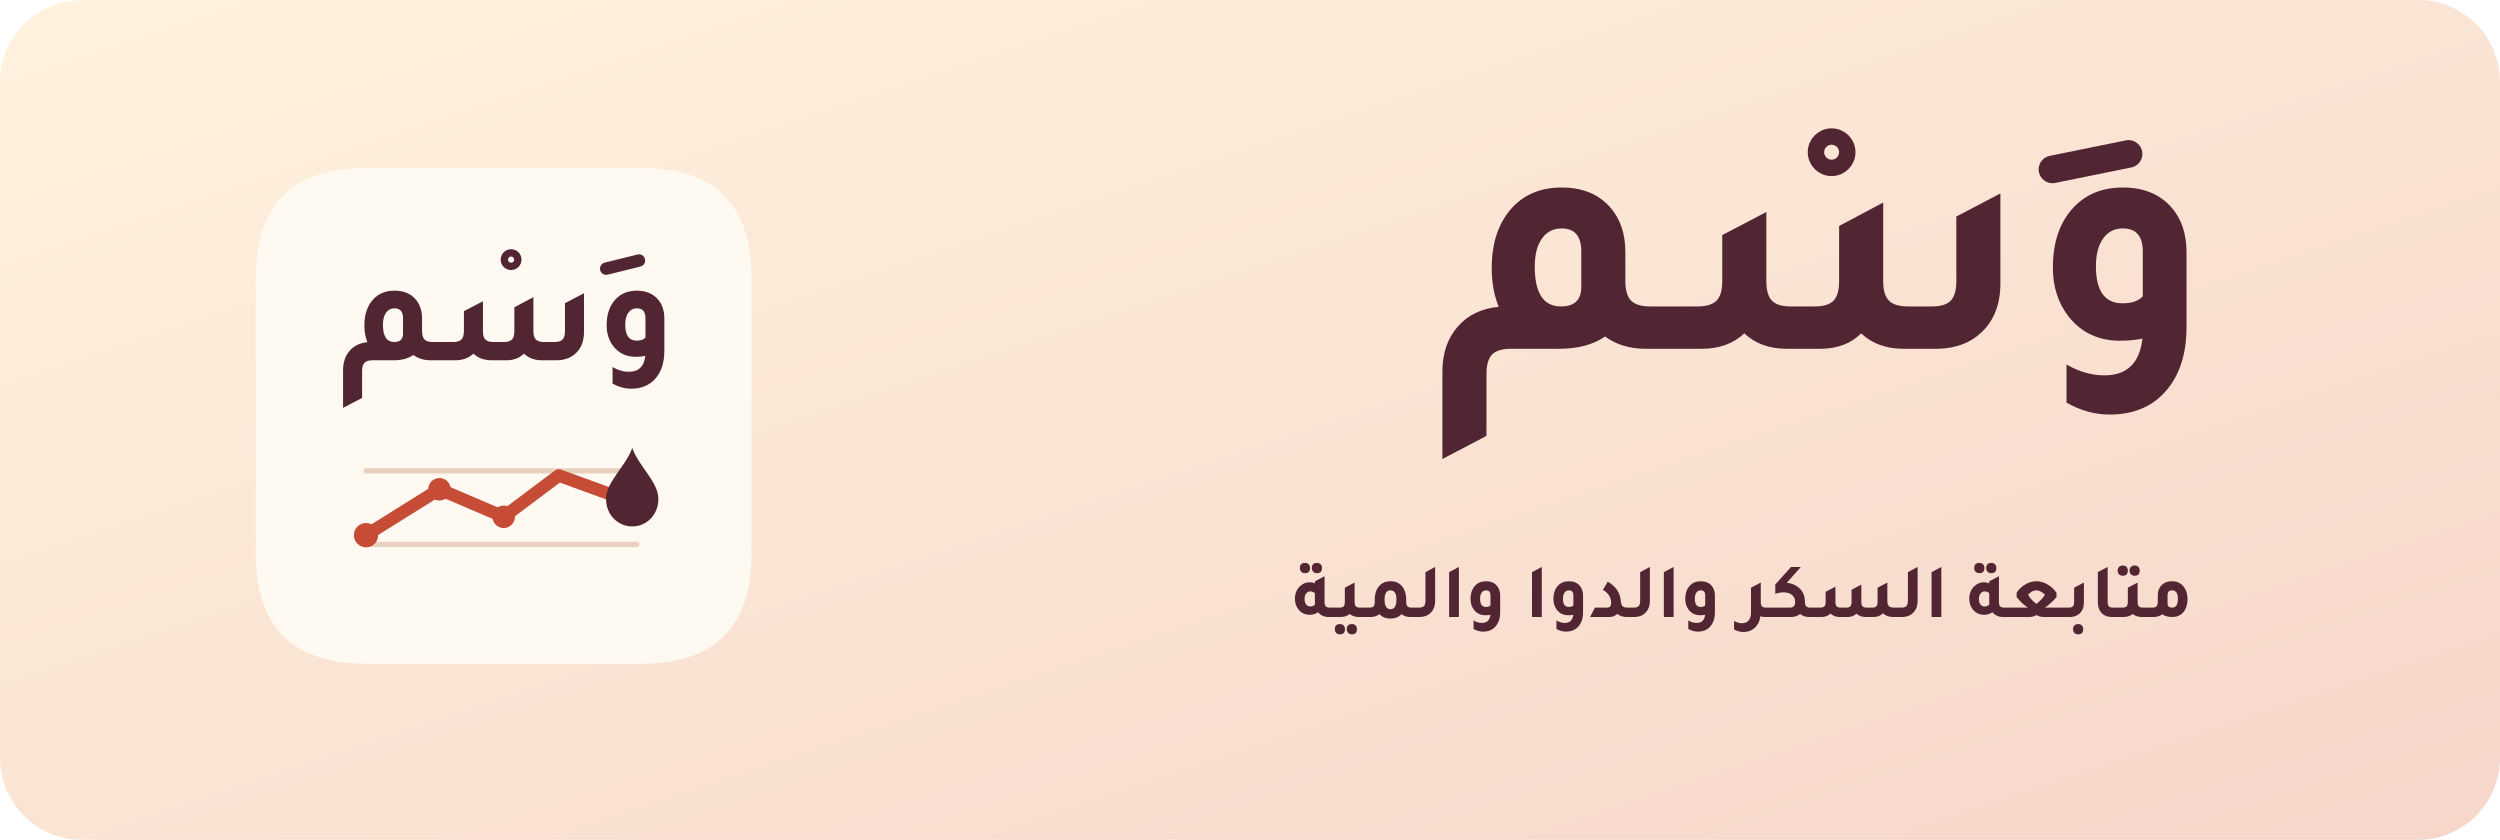
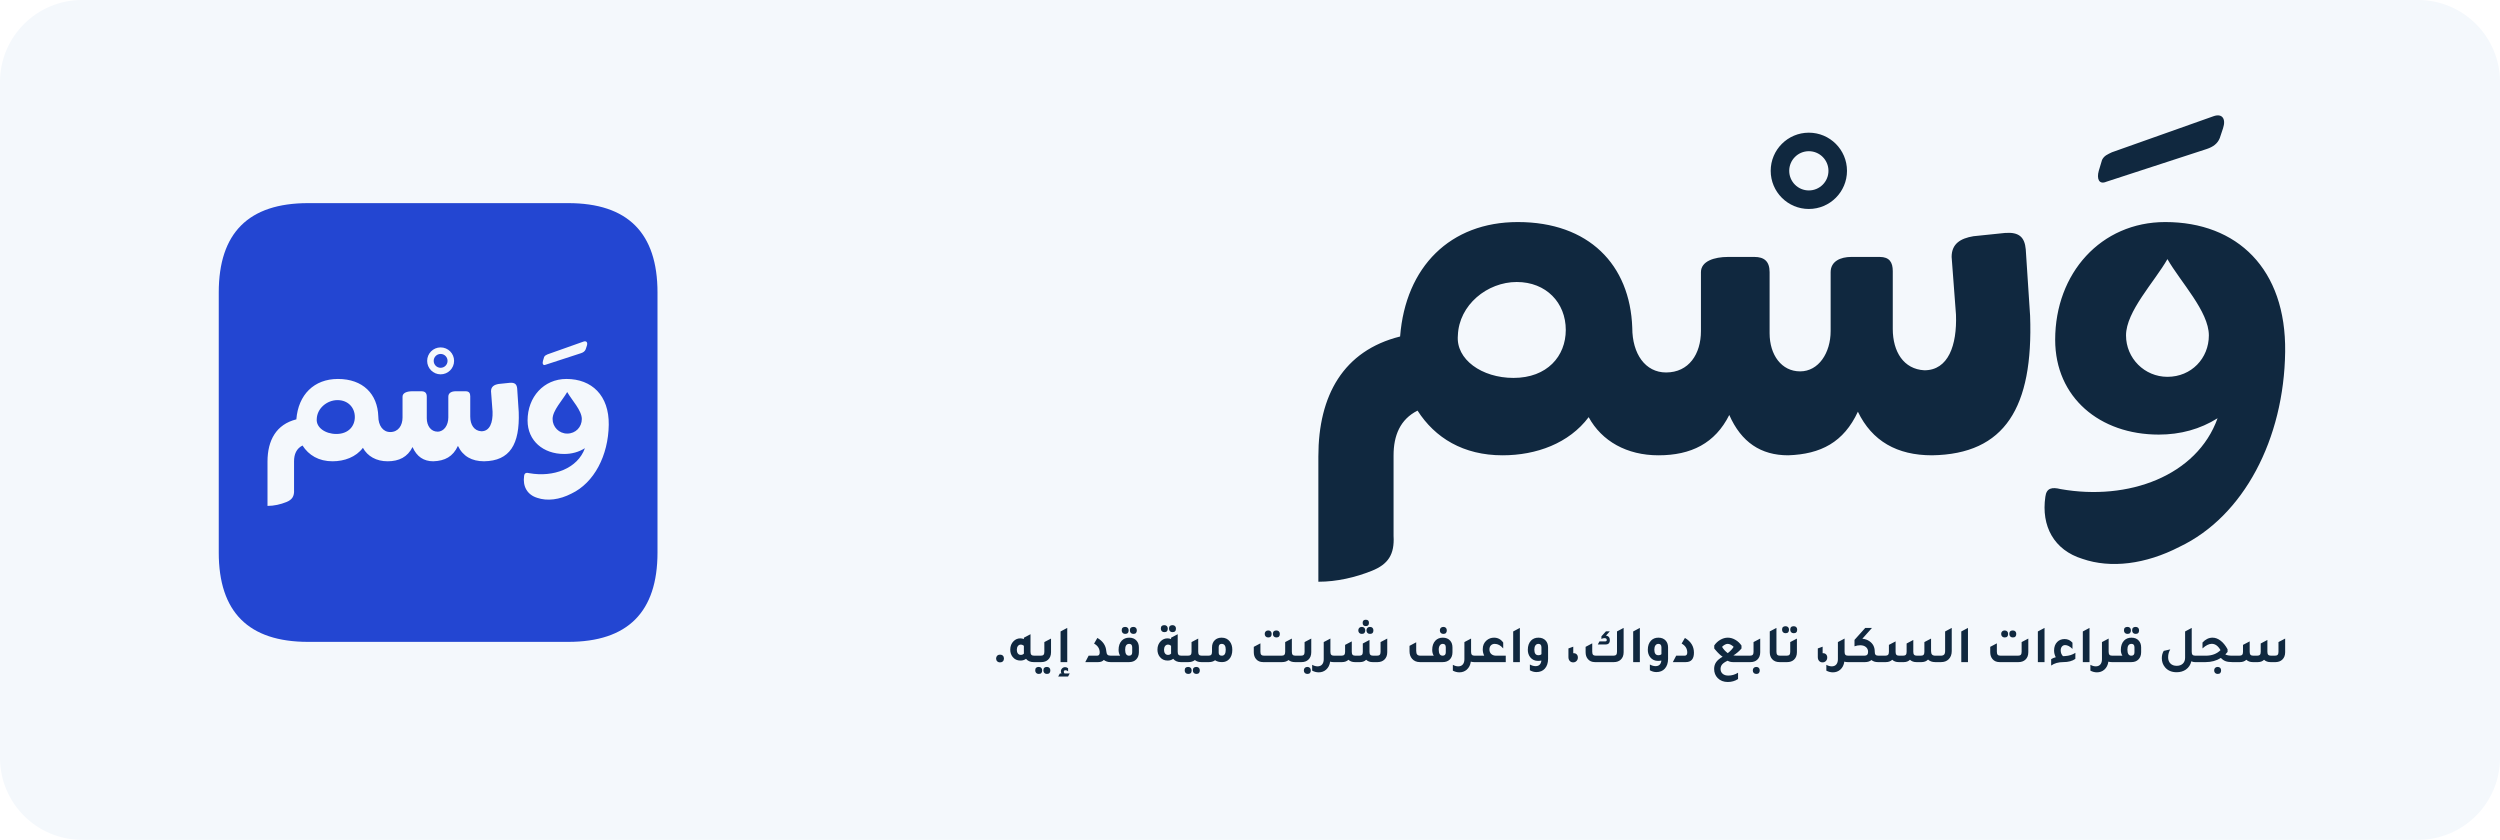
<svg xmlns="http://www.w3.org/2000/svg" viewBox="0 0 1280 430" role="img">
-   <defs>
-     <linearGradient id="paper" x1="0" y1="0" x2="1" y2="1">
-       <stop stop-color="#FFF2DE" />
-       <stop offset="1" stop-color="#F6D6CA" />
-     </linearGradient>
-   </defs>
-   <rect width="1280" height="430" rx="42" fill="url(#paper)" />
-   <g transform="translate(131 86) scale(2.35)">
-     <path fill="#FFFAF1" d="M24,0 H84 Q108,0 108,24 V84 Q108,108 84,108 H24 Q0,108 0,84 V24 Q0,0 24,0 Z" />
-     <path fill="#522533" d="M38.549 37.92H41.478V41.902H38.121Q35.883 41.902 34.303 40.751Q32.625 41.902 30.025 41.902H25.45Q24.2 41.902 23.673 42.446Q23.147 42.989 23.147 44.272V50.097L19 52.269V44.075Q19 41.475 20.432 39.829Q21.863 38.184 24.299 37.953Q23.64 36.341 23.64 34.3Q23.64 30.68 25.615 28.574Q27.359 26.731 30.222 26.731Q33.151 26.731 34.797 28.607Q36.212 30.219 36.212 32.819V35.551Q36.212 36.834 36.755 37.377Q37.298 37.92 38.549 37.92ZM32.065 36.077V32.753Q32.065 30.581 30.222 30.581Q29.038 30.581 28.363 31.536Q27.688 32.49 27.688 34.169Q27.688 37.92 30.157 37.92Q32.065 37.92 32.065 36.077Z M39.503 41.902V37.92H42.992Q44.242 37.92 44.785 37.377Q45.328 36.834 45.328 35.551V31.207L49.475 29.035V35.551Q49.475 36.834 50.001 37.377Q50.528 37.92 51.779 37.92H54.017Q55.267 37.92 55.794 37.377Q56.32 36.834 56.32 35.551V30.351L60.467 28.146V35.551Q60.467 36.834 61.01 37.377Q61.553 37.92 62.803 37.92H65.041Q66.292 37.92 66.819 37.377Q67.345 36.834 67.345 35.551V29.462L71.492 27.29V35.748Q71.492 38.677 69.715 40.356Q68.168 41.837 65.634 41.902H62.376Q59.94 41.902 58.394 40.454Q56.978 41.87 54.642 41.902H51.384Q48.948 41.902 47.401 40.454Q45.855 41.902 43.419 41.902Z M84.853 40.948Q83.833 41.145 82.747 41.145Q79.719 41.145 77.909 38.875Q76.428 36.966 76.428 34.267Q76.428 30.647 78.403 28.574Q80.147 26.731 83.01 26.731Q85.939 26.731 87.585 28.607Q89 30.219 89 32.819V39.862Q89 43.745 86.96 45.983Q85.051 48.09 81.76 48.09Q79.686 48.09 77.712 46.971V43.383Q79.489 44.404 81.266 44.404Q84.458 44.404 84.853 40.948ZM84.886 32.753Q84.886 30.581 83.01 30.581Q81.826 30.581 81.151 31.536Q80.476 32.49 80.476 34.136Q80.476 37.624 82.977 37.624Q84.294 37.624 84.886 36.966Z" />
-     <path fill="none" stroke="#522533" stroke-width="2.7" stroke-linecap="round" stroke-linejoin="round" d="M76.33,21.933 l7.14,-1.767" />
-     <path fill="none" stroke="#522533" stroke-width="1.6" stroke-linecap="round" stroke-linejoin="round" d="M54.14,19.97 a1.47,1.47 0 1,0 2.94,0 a1.47,1.47 0 1,0 -2.94,0 Z" />
-     <path fill="none" stroke="#E8D2BF" stroke-width="1.15" stroke-linecap="round" stroke-linejoin="round" d="M24,66 H83 M24,82 H83" />
-     <path fill="none" stroke="#C64C36" stroke-width="2.75" stroke-linecap="round" stroke-linejoin="round" d="M24,80 L40,70 L54,76 L66,67 L77,71" />
-     <path fill="#C64C36" d="M21.35,80 a2.65,2.65 0 1,0 5.3,0 a2.65,2.65 0 1,0 -5.3,0 ZM37.55,70 a2.45,2.45 0 1,0 4.9,0 a2.45,2.45 0 1,0 -4.9,0 ZM51.55,76 a2.45,2.45 0 1,0 4.9,0 a2.45,2.45 0 1,0 -4.9,0 Z" />
-     <path fill="#522533" d="M82,61 C80.6,65 76.3,68.4 76.3,72.1 C76.3,75.6 78.9,78.1 82,78.1 C85.1,78.1 87.7,75.6 87.7,72.1 C87.7,68.4 83.4,65 82,61 Z" />
+   <rect width="1280" height="430" rx="42" fill="#F4F8FC" />
+   <g transform="translate(112 104) scale(2.08)">
+     <path fill="#2346D2" d="M22 0 H86 Q108 0 108 22 V86 Q108 108 86 108 H22 Q0 108 0 86 V22 Q0 0 22 0Z" />
+     <g transform="translate(-42.832 3.6009) scale(0.09470124)">
+       <path fill="#F4F8FC" fill-rule="evenodd" d="M579 749 V634 C579 578 602 537 654 524 C659 460 700 419 762 419 C827 419 865 458 867 516 C867 540 879 557 898 557 C919 557 930 540 930 519 V465 C930 455 942 451 955 451 H979 C988 451 993 455 993 465 V521 C993 541 1004 556 1021 556 C1038 556 1049 539 1049 519 V465 C1049 455 1058 451 1068 451 H1094 C1103 451 1106 456 1106 464 V517 C1106 538 1116 554 1135 555 C1157 555 1165 532 1164 504 L1160 451 C1160 439 1168 434 1180 432 L1209 429 C1222 428 1227 433 1228 444 L1232 505 C1235 589 1209 632 1142 633 C1110 633 1087 620 1074 593 C1061 621 1040 632 1010 633 C985 633 967 621 956 596 C943 622 921 633 891 633 C862 633 839 620 827 598 C809 622 779 633 748 633 C712 633 686 617 670 592 C654 600 648 615 648 633 V707 C649 724 643 733 628 739 C613 745 596 749 579 749Z M761 474 C734 474 708 495 707 523 C705 545 729 562 758 562 C789 562 806 542 806 518 C806 493 788 474 761 474Z M1356 419 C1422 419 1467 462 1466 538 C1465 618 1428 689 1369 717 C1338 733 1306 737 1280 728 C1254 720 1242 698 1246 671 C1247 663 1252 662 1260 664 C1322 675 1385 652 1404 599 C1388 609 1370 614 1350 614 C1296 614 1255 580 1255 527 C1255 466 1297 419 1356 419Z M1358 453 C1346 474 1320 501 1320 523 C1320 544 1337 561 1358 561 C1380 561 1396 544 1396 523 C1396 501 1370 474 1358 453Z M994 372 a35 35 0 1 0 70 0 a35 35 0 1 0 -70 0Z M1011 372 a18 18 0 1 0 36 0 a18 18 0 1 0 -36 0Z M1307 355 L1400 322 C1408 319 1412 324 1409 333 L1406 342 C1404 347 1400 350 1394 352 L1302 382 C1295 385 1293 379 1295 372 L1298 362 C1300 358 1303 357 1307 355Z" />
+     </g>
  </g>
-   <path fill="#522533" d="M844.901 156.902H860.843V178.576H842.573Q830.392 178.576 821.794 172.307Q812.659 178.576 798.508 178.576H773.61Q766.803 178.576 763.938 181.532Q761.072 184.487 761.072 191.473V223.178L738.502 235V190.398Q738.502 176.247 746.294 167.291Q754.086 158.335 767.341 157.081Q763.758 148.304 763.758 137.198Q763.758 117.495 774.506 106.031Q783.999 96 799.583 96Q815.525 96 824.481 106.21Q832.184 114.987 832.184 129.138V144.005Q832.184 150.991 835.139 153.946Q838.095 156.902 844.901 156.902ZM809.614 146.871V128.78Q809.614 116.957 799.583 116.957Q793.135 116.957 789.463 122.152Q785.791 127.347 785.791 136.482Q785.791 156.902 799.225 156.902Q809.614 156.902 809.614 146.871Z M850.096 178.576V156.902H869.083Q875.89 156.902 878.845 153.946Q881.801 150.991 881.801 144.005V120.361L904.37 108.539V144.005Q904.37 150.991 907.236 153.946Q910.102 156.902 916.909 156.902H929.09Q935.896 156.902 938.762 153.946Q941.628 150.991 941.628 144.005V115.704L964.198 103.702V144.005Q964.198 150.991 967.153 153.946Q970.109 156.902 976.916 156.902H989.096Q995.903 156.902 998.769 153.946Q1001.635 150.991 1001.635 144.005V110.867L1024.204 99.045V145.08Q1024.204 161.022 1014.532 170.157Q1006.113 178.218 992.32 178.576H974.587Q961.332 178.576 952.913 170.695Q945.211 178.397 932.493 178.576H914.76Q901.505 178.576 893.086 170.695Q884.667 178.576 871.412 178.576Z M1096.928 173.381Q1091.376 174.456 1085.465 174.456Q1068.985 174.456 1059.133 162.097Q1051.073 151.708 1051.073 137.019Q1051.073 117.316 1061.82 106.031Q1071.314 96 1086.898 96Q1102.84 96 1111.796 106.21Q1119.498 114.987 1119.498 129.138V167.47Q1119.498 188.607 1108.392 200.787Q1098.003 212.251 1080.091 212.251Q1068.806 212.251 1058.059 206.161V186.637Q1067.731 192.189 1077.404 192.189Q1094.779 192.189 1096.928 173.381ZM1097.108 128.78Q1097.108 116.957 1086.898 116.957Q1080.449 116.957 1076.777 122.152Q1073.105 127.347 1073.105 136.303Q1073.105 155.29 1086.718 155.29Q1093.883 155.29 1097.108 151.708Z" />
-   <path fill="none" stroke="#522533" stroke-width="14.134" stroke-linecap="round" stroke-linejoin="round" d="M1050.858,86.733 l38.964,-7.923" />
-   <path fill="none" stroke="#522533" stroke-width="8.404" stroke-linecap="round" stroke-linejoin="round" d="M929.764,77.93 a8.022,8.022 0 1,0 16.044,0 a8.022,8.022 0 1,0 -16.044,0 Z" />
-   <path fill="#522533" d="M668.165 293.468Q666.973 293.468 666.258 292.753Q665.543 292.038 665.543 290.806Q665.543 288.223 668.165 288.223Q669.357 288.223 670.053 288.918Q670.748 289.614 670.748 290.806Q670.748 293.468 668.165 293.468ZM674.284 293.468Q673.092 293.468 672.377 292.753Q671.662 292.038 671.662 290.806Q671.662 288.223 674.284 288.223Q675.476 288.223 676.171 288.918Q676.866 289.614 676.866 290.806Q676.866 293.468 674.284 293.468ZM680.999 311.109H684.575V315.916H680.522Q676.827 315.916 674.801 313.453Q673.092 314.764 670.629 314.764Q666.973 314.764 664.788 312.023Q663 309.758 663 306.579Q663 302.646 665.543 300.183Q667.688 298.116 670.509 298.116Q671.98 298.116 673.211 298.673V297.64L678.178 295.017V308.248Q678.178 309.798 678.833 310.453Q679.489 311.109 680.999 311.109ZM673.211 303.679Q672.178 302.805 670.867 302.805Q669.556 302.805 668.741 303.878Q667.927 304.95 667.927 306.699Q667.927 308.447 668.721 309.48Q669.516 310.513 670.907 310.513Q672.417 310.513 673.251 309.48Q673.211 309.162 673.211 308.487Z M696.335 311.109H699.911V315.916H695.859Q692.958 315.916 691.051 314.367Q689.144 315.916 686.243 315.916H682.191V311.109H685.767Q687.276 311.109 687.912 310.453Q688.548 309.798 688.548 308.248V300.898L693.554 298.275V308.248Q693.554 309.798 694.19 310.453Q694.826 311.109 696.335 311.109ZM686.045 319.532Q687.237 319.532 687.932 320.228Q688.627 320.923 688.627 322.115Q688.627 324.777 686.045 324.777Q684.853 324.777 684.138 324.062Q683.422 323.346 683.422 322.115Q683.422 319.532 686.045 319.532ZM692.163 319.532Q693.355 319.532 694.051 320.228Q694.746 320.923 694.746 322.115Q694.746 324.777 692.163 324.777Q690.971 324.777 690.256 324.062Q689.541 323.346 689.541 322.115Q689.541 319.532 692.163 319.532Z M722.797 311.109H726.333V315.916H722.28Q719.42 315.916 717.592 314.446Q715.447 316.711 711.95 316.711Q708.374 316.711 706.308 314.446Q704.401 315.916 701.58 315.916H697.527V311.109H701.103Q702.613 311.109 703.249 310.453Q703.885 309.798 703.885 308.248V307.096Q703.885 302.447 706.308 299.865Q708.414 297.6 711.95 297.6Q715.963 297.6 718.148 300.54Q719.976 303.043 719.976 307.096V308.248Q719.976 309.798 720.632 310.453Q721.287 311.109 722.797 311.109ZM711.95 311.904Q714.97 311.904 714.97 306.977Q714.97 302.249 711.95 302.249Q708.891 302.249 708.891 306.977Q708.891 311.904 711.95 311.904Z M723.949 315.916V311.109H726.452Q728.28 311.109 729.055 310.314Q729.83 309.52 729.83 307.613V292.951L734.796 290.289V307.652Q734.796 311.506 732.452 313.811Q730.306 315.916 726.731 315.916Z M741.948 315.916V292.951L746.954 290.289V315.916Z M763.086 314.764Q761.854 315.003 760.543 315.003Q756.887 315.003 754.702 312.261Q752.914 309.957 752.914 306.699Q752.914 302.328 755.298 299.825Q757.404 297.6 760.861 297.6Q764.397 297.6 766.383 299.865Q768.092 301.812 768.092 304.95V313.453Q768.092 318.142 765.628 320.843Q763.324 323.386 759.351 323.386Q756.847 323.386 754.464 322.035V317.704Q756.609 318.936 758.755 318.936Q762.609 318.936 763.086 314.764ZM763.125 304.871Q763.125 302.249 760.861 302.249Q759.43 302.249 758.616 303.401Q757.801 304.553 757.801 306.54Q757.801 310.751 760.821 310.751Q762.41 310.751 763.125 309.957Z M784.382 315.916V292.951L789.388 290.289V315.916Z M805.519 314.764Q804.288 315.003 802.977 315.003Q799.321 315.003 797.136 312.261Q795.348 309.957 795.348 306.699Q795.348 302.328 797.732 299.825Q799.838 297.6 803.294 297.6Q806.831 297.6 808.817 299.865Q810.526 301.812 810.526 304.95V313.453Q810.526 318.142 808.062 320.843Q805.758 323.386 801.785 323.386Q799.282 323.386 796.898 322.035V317.704Q799.043 318.936 801.189 318.936Q805.043 318.936 805.519 314.764ZM805.559 304.871Q805.559 302.249 803.294 302.249Q801.864 302.249 801.05 303.401Q800.235 304.553 800.235 306.54Q800.235 310.751 803.255 310.751Q804.844 310.751 805.559 309.957Z M814.102 315.916 816.605 311.109H822.883Q824.909 311.109 824.909 308.765Q824.909 304.394 820.697 302.05L823.161 297.799Q829.359 301.414 829.836 307.613Q829.995 309.599 830.73 310.354Q831.465 311.109 833.253 311.109H836.272V315.916H832.974Q830.034 315.916 828.008 314.288Q826.538 315.916 823.796 315.916Z M833.888 315.916V311.109H836.391Q838.219 311.109 838.994 310.314Q839.769 309.52 839.769 307.613V292.951L844.735 290.289V307.652Q844.735 311.506 842.391 313.811Q840.245 315.916 836.669 315.916Z M851.887 315.916V292.951L856.893 290.289V315.916Z M873.024 314.764Q871.793 315.003 870.482 315.003Q866.826 315.003 864.641 312.261Q862.853 309.957 862.853 306.699Q862.853 302.328 865.237 299.825Q867.343 297.6 870.799 297.6Q874.336 297.6 876.322 299.865Q878.031 301.812 878.031 304.95V313.453Q878.031 318.142 875.567 320.843Q873.263 323.386 869.29 323.386Q866.787 323.386 864.403 322.035V317.704Q866.548 318.936 868.694 318.936Q872.548 318.936 873.024 314.764ZM873.064 304.871Q873.064 302.249 870.799 302.249Q869.369 302.249 868.555 303.401Q867.74 304.553 867.74 306.54Q867.74 310.751 870.76 310.751Q872.349 310.751 873.064 309.957Z M904.294 311.109H907.87V315.916H903.817Q902.466 315.916 901.314 315.559Q900.797 319.373 898.255 321.598Q895.95 323.585 892.732 323.585Q890.229 323.585 887.845 322.313V317.943Q889.911 319.095 891.897 319.095Q894.083 319.095 895.294 317.685Q896.506 316.274 896.506 313.771V300.898L899.764 299.189L901.473 298.275V298.315L901.513 298.275V308.248Q901.513 309.798 902.148 310.453Q902.784 311.109 904.294 311.109Z M926.941 311.109H930.08V315.916H926.425Q923.524 315.916 921.657 314.367Q919.75 315.916 916.849 315.916H905.486V311.109H916.333Q919.114 311.109 919.114 308.367V308.129Q919.114 305.944 917.485 304.613Q915.856 303.282 913.194 303.282Q911.167 303.282 908.942 304.076V299.269L917.008 290.289H922.054L914.823 298.395Q917.962 298.712 920.147 300.262Q924.12 302.964 924.12 308.089V308.248Q924.12 309.798 924.776 310.453Q925.431 311.109 926.941 311.109Z M927.696 315.916V311.109H931.908Q933.418 311.109 934.073 310.453Q934.729 309.798 934.729 308.248V303.004L939.735 300.381V308.248Q939.735 309.798 940.371 310.453Q941.006 311.109 942.516 311.109H945.218Q946.728 311.109 947.364 310.453Q947.999 309.798 947.999 308.248V301.971L953.005 299.308V308.248Q953.005 309.798 953.661 310.453Q954.317 311.109 955.827 311.109H958.528Q960.038 311.109 960.674 310.453Q961.309 309.798 961.309 308.248V300.898L966.316 298.275V307.613Q966.316 309.52 967.091 310.314Q967.865 311.109 969.693 311.109H973.348V315.916H969.415Q966.077 315.916 964.051 314.009Q962.263 315.877 959.243 315.916H955.31Q952.37 315.916 950.502 314.168Q948.794 315.877 945.973 315.916H942.039Q939.099 315.916 937.232 314.168Q935.364 315.916 932.424 315.916Z M970.964 315.916V311.109H973.468Q975.295 311.109 976.07 310.314Q976.845 309.52 976.845 307.613V292.951L981.811 290.289V307.652Q981.811 311.506 979.467 313.811Q977.322 315.916 973.746 315.916Z M988.963 315.916V292.951L993.969 290.289V315.916Z M1013.438 293.468Q1012.246 293.468 1011.531 292.753Q1010.816 292.038 1010.816 290.806Q1010.816 288.223 1013.438 288.223Q1014.63 288.223 1015.326 288.918Q1016.021 289.614 1016.021 290.806Q1016.021 293.468 1013.438 293.468ZM1019.557 293.468Q1018.365 293.468 1017.65 292.753Q1016.935 292.038 1016.935 290.806Q1016.935 288.223 1019.557 288.223Q1020.749 288.223 1021.444 288.918Q1022.139 289.614 1022.139 290.806Q1022.139 293.468 1019.557 293.468ZM1026.272 311.109H1029.848V315.916H1025.795Q1022.1 315.916 1020.073 313.453Q1018.365 314.764 1015.902 314.764Q1012.246 314.764 1010.061 312.023Q1008.273 309.758 1008.273 306.579Q1008.273 302.646 1010.816 300.183Q1012.961 298.116 1015.782 298.116Q1017.253 298.116 1018.484 298.673V297.64L1023.451 295.017V308.248Q1023.451 309.798 1024.106 310.453Q1024.762 311.109 1026.272 311.109ZM1018.484 303.679Q1017.451 302.805 1016.14 302.805Q1014.829 302.805 1014.014 303.878Q1013.2 304.95 1013.2 306.699Q1013.2 308.447 1013.994 309.48Q1014.789 310.513 1016.18 310.513Q1017.689 310.513 1018.524 309.48Q1018.484 309.162 1018.484 308.487Z M1046.972 311.109H1057.899L1057.978 315.916H1046.495Q1044.469 315.916 1042.681 314.923Q1040.814 315.916 1038.867 315.916H1027.464V311.109H1038.271Q1036.483 309.877 1035.291 308.765Q1034.616 308.169 1033.225 306.54Q1032.788 306.023 1032.51 305.705V303.441Q1034.258 300.779 1037.019 299.189Q1039.781 297.6 1042.681 297.6Q1045.542 297.6 1048.323 299.209Q1051.104 300.818 1052.932 303.52V305.705Q1050.27 308.924 1046.972 311.109ZM1042.641 309.202Q1045.621 306.858 1047.052 304.474Q1044.668 302.249 1042.562 302.249Q1040.536 302.249 1038.35 304.474Q1039.9 307.215 1042.641 309.202Z M1055.594 315.916V311.109H1059.17Q1060.68 311.109 1061.315 310.453Q1061.951 309.798 1061.951 308.248V300.898L1066.957 298.275V308.487Q1066.957 312.102 1064.733 314.129Q1062.786 315.916 1059.647 315.916ZM1064.017 324.777Q1062.825 324.777 1062.11 324.062Q1061.395 323.346 1061.395 322.115Q1061.395 320.962 1062.11 320.247Q1062.825 319.532 1064.017 319.532Q1065.209 319.532 1065.905 320.228Q1066.6 320.923 1066.6 322.115Q1066.6 324.777 1064.017 324.777Z M1081.42 315.916Q1077.804 315.916 1075.818 313.612Q1074.109 311.625 1074.109 308.487V292.912L1079.116 290.289V308.248Q1079.116 309.798 1079.751 310.453Q1080.387 311.109 1081.897 311.109H1085.473V315.916Z M1086.863 294.779Q1085.671 294.779 1084.956 294.064Q1084.241 293.349 1084.241 292.117Q1084.241 290.965 1084.956 290.25Q1085.671 289.534 1086.863 289.534Q1088.055 289.534 1088.751 290.23Q1089.446 290.925 1089.446 292.117Q1089.446 294.779 1086.863 294.779ZM1092.942 294.779Q1091.75 294.779 1091.035 294.044Q1090.32 293.309 1090.32 292.117Q1090.32 290.965 1091.055 290.25Q1091.79 289.534 1092.942 289.534Q1094.134 289.534 1094.83 290.23Q1095.525 290.925 1095.525 292.117Q1095.525 294.779 1092.942 294.779ZM1097.233 311.109H1100.809V315.916H1096.757Q1093.856 315.916 1091.949 314.367Q1090.042 315.916 1087.141 315.916H1083.089V311.109H1086.665Q1088.175 311.109 1088.81 310.453Q1089.446 309.798 1089.446 308.248V300.898L1094.452 298.275V308.248Q1094.452 309.798 1095.088 310.453Q1095.724 311.109 1097.233 311.109Z M1104.783 304.95Q1104.783 301.375 1107.008 299.348Q1108.954 297.6 1112.014 297.6Q1115.947 297.6 1118.133 300.5Q1120 302.924 1120 306.738Q1120 311.149 1117.656 313.692Q1115.55 315.916 1112.292 315.916Q1109.113 315.916 1107.087 314.526Q1105.18 315.916 1102.478 315.916H1098.425V311.109H1102.001Q1103.511 311.109 1104.147 310.453Q1104.783 309.798 1104.783 308.248ZM1109.789 308.884Q1109.789 311.109 1112.133 311.109Q1115.073 311.109 1115.073 306.579Q1115.073 302.249 1112.014 302.249Q1109.789 302.249 1109.789 304.871Z" />
+   <g transform="translate(351.8828 -120.1375) scale(0.5580609)">
+     <path fill="#10283F" fill-rule="evenodd" d="M579 749 V634 C579 578 602 537 654 524 C659 460 700 419 762 419 C827 419 865 458 867 516 C867 540 879 557 898 557 C919 557 930 540 930 519 V465 C930 455 942 451 955 451 H979 C988 451 993 455 993 465 V521 C993 541 1004 556 1021 556 C1038 556 1049 539 1049 519 V465 C1049 455 1058 451 1068 451 H1094 C1103 451 1106 456 1106 464 V517 C1106 538 1116 554 1135 555 C1157 555 1165 532 1164 504 L1160 451 C1160 439 1168 434 1180 432 L1209 429 C1222 428 1227 433 1228 444 L1232 505 C1235 589 1209 632 1142 633 C1110 633 1087 620 1074 593 C1061 621 1040 632 1010 633 C985 633 967 621 956 596 C943 622 921 633 891 633 C862 633 839 620 827 598 C809 622 779 633 748 633 C712 633 686 617 670 592 C654 600 648 615 648 633 V707 C649 724 643 733 628 739 C613 745 596 749 579 749Z M761 474 C734 474 708 495 707 523 C705 545 729 562 758 562 C789 562 806 542 806 518 C806 493 788 474 761 474Z M1356 419 C1422 419 1467 462 1466 538 C1465 618 1428 689 1369 717 C1338 733 1306 737 1280 728 C1254 720 1242 698 1246 671 C1247 663 1252 662 1260 664 C1322 675 1385 652 1404 599 C1388 609 1370 614 1350 614 C1296 614 1255 580 1255 527 C1255 466 1297 419 1356 419Z M1358 453 C1346 474 1320 501 1320 523 C1320 544 1337 561 1358 561 C1380 561 1396 544 1396 523 C1396 501 1370 474 1358 453Z M994 372 a35 35 0 1 0 70 0 a35 35 0 1 0 -70 0Z M1011 372 a18 18 0 1 0 36 0 a18 18 0 1 0 -36 0Z M1307 355 L1400 322 C1408 319 1412 324 1409 333 L1406 342 C1404 347 1400 350 1394 352 L1302 382 C1295 385 1293 379 1295 372 L1298 362 C1300 358 1303 357 1307 355Z" />
+   </g>
+   <path fill="#10283F" d="M514.018 337.127Q514.018 337.154 514.018 337.181Q514.018 338.05 513.475 338.593Q512.932 339.136 512.036 339.136Q511.113 339.136 510.557 338.579Q510 338.023 510 337.1V337.045Q510.054 336.204 510.611 335.688Q511.167 335.172 512.036 335.172Q512.932 335.172 513.475 335.715Q514.018 336.258 514.018 337.127Z M529.547 335.715H531.99V339H529.221Q526.696 339 525.312 337.317Q524.144 338.213 522.461 338.213Q519.963 338.213 518.47 336.339Q517.249 334.792 517.249 332.62Q517.249 329.932 518.986 328.249Q520.452 326.838 522.38 326.838Q523.384 326.838 524.226 327.218V326.512L527.619 324.72V333.76Q527.619 334.819 528.067 335.267Q528.515 335.715 529.547 335.715ZM524.226 330.638Q523.52 330.041 522.624 330.041Q521.728 330.041 521.171 330.774Q520.615 331.507 520.615 332.702Q520.615 333.896 521.158 334.602Q521.701 335.308 522.651 335.308Q523.683 335.308 524.253 334.602Q524.226 334.385 524.226 333.923Z M530.361 339V335.715H532.804Q533.836 335.715 534.27 335.267Q534.705 334.819 534.705 333.76V328.738L538.126 326.946V333.923Q538.126 336.394 536.605 337.778Q535.275 339 533.13 339ZM531.827 345.054Q531.013 345.054 530.524 344.565Q530.035 344.077 530.035 343.235Q530.035 341.47 531.827 341.47Q532.642 341.47 533.117 341.946Q533.592 342.421 533.592 343.235Q533.592 345.054 531.827 345.054ZM536.008 345.054Q535.194 345.054 534.705 344.565Q534.216 344.077 534.216 343.235Q534.216 341.47 536.008 341.47Q536.822 341.47 537.298 341.946Q537.773 342.421 537.773 343.235Q537.773 345.054 536.008 345.054Z M543.012 339V323.308L546.433 321.489V339ZM541.791 346.384 542.659 344.81H543.474Q543.175 344.267 543.175 343.697Q543.175 342.828 543.813 342.203Q544.451 341.579 545.347 341.579Q546.161 341.579 546.867 342.149V343.724Q546.216 343.154 545.564 343.154Q544.668 343.154 544.668 343.968Q544.668 344.375 545.021 344.81H547.709L546.84 346.384Z M555.663 339 557.374 335.715H561.663Q563.048 335.715 563.048 334.113Q563.048 331.127 560.17 329.525L561.853 326.62Q566.088 329.091 566.414 333.326Q566.523 334.683 567.025 335.199Q567.527 335.715 568.749 335.715H570.812V339H568.559Q566.55 339 565.165 337.887Q564.161 339 562.287 339Z M576.106 324.557Q575.291 324.557 574.803 324.068Q574.314 323.58 574.314 322.738Q574.314 320.974 576.106 320.974Q576.92 320.974 577.395 321.449Q577.871 321.924 577.871 322.738Q577.871 324.557 576.106 324.557ZM580.287 324.557Q579.472 324.557 578.984 324.068Q578.495 323.58 578.495 322.738Q578.495 320.974 580.287 320.974Q581.101 320.974 581.576 321.449Q582.051 321.924 582.051 322.738Q582.051 324.557 580.287 324.557ZM569.183 339V335.715H573.527Q572.712 334.521 572.712 332.729Q572.712 329.742 574.341 328.005Q575.807 326.485 578.169 326.485Q580.585 326.485 581.916 328.032Q583.11 329.362 583.11 331.507V333.95Q583.083 336.285 581.726 337.643Q580.395 339 578.115 339ZM579.689 331.453Q579.689 329.661 578.169 329.661Q576.079 329.661 576.079 332.62Q576.079 335.715 578.088 335.715Q579.689 335.715 579.689 333.978Z M596.141 323.661Q595.327 323.661 594.838 323.173Q594.349 322.684 594.349 321.842Q594.349 320.078 596.141 320.078Q596.956 320.078 597.431 320.553Q597.906 321.028 597.906 321.842Q597.906 323.661 596.141 323.661ZM600.322 323.661Q599.508 323.661 599.019 323.173Q598.53 322.684 598.53 321.842Q598.53 320.078 600.322 320.078Q601.137 320.078 601.612 320.553Q602.087 321.028 602.087 321.842Q602.087 323.661 600.322 323.661ZM604.91 335.715H607.353V339H604.584Q602.06 339 600.675 337.317Q599.508 338.213 597.824 338.213Q595.327 338.213 593.834 336.339Q592.612 334.792 592.612 332.62Q592.612 329.932 594.349 328.249Q595.815 326.838 597.743 326.838Q598.747 326.838 599.589 327.218V326.512L602.983 324.72V333.76Q602.983 334.819 603.431 335.267Q603.878 335.715 604.91 335.715ZM599.589 330.638Q598.883 330.041 597.987 330.041Q597.091 330.041 596.535 330.774Q595.978 331.507 595.978 332.702Q595.978 333.896 596.521 334.602Q597.064 335.308 598.014 335.308Q599.046 335.308 599.616 334.602Q599.589 334.385 599.589 333.923Z M615.389 335.715H617.833V339H615.064Q613.082 339 611.779 337.941Q610.476 339 608.494 339H605.725V335.715H608.168Q609.2 335.715 609.634 335.267Q610.068 334.819 610.068 333.76V328.738L613.489 326.946V333.76Q613.489 334.819 613.923 335.267Q614.358 335.715 615.389 335.715ZM608.358 341.47Q609.172 341.47 609.647 341.946Q610.123 342.421 610.123 343.235Q610.123 345.054 608.358 345.054Q607.543 345.054 607.055 344.565Q606.566 344.077 606.566 343.235Q606.566 341.47 608.358 341.47ZM612.539 341.47Q613.353 341.47 613.828 341.946Q614.303 342.421 614.303 343.235Q614.303 345.054 612.539 345.054Q611.724 345.054 611.236 344.565Q610.747 344.077 610.747 343.235Q610.747 341.47 612.539 341.47Z M620.547 331.507Q620.547 329.064 622.068 327.679Q623.398 326.485 625.488 326.485Q628.176 326.485 629.669 328.466Q630.945 330.123 630.945 332.729Q630.945 335.742 629.344 337.48Q627.905 339 625.678 339Q623.507 339 622.122 338.05Q620.819 339 618.973 339H616.204V335.715H618.647Q619.679 335.715 620.113 335.267Q620.547 334.819 620.547 333.76ZM623.968 334.195Q623.968 335.715 625.57 335.715Q627.579 335.715 627.579 332.62Q627.579 329.661 625.488 329.661Q623.968 329.661 623.968 331.453Z M649.325 326.376Q648.51 326.376 648.021 325.874Q647.533 325.372 647.533 324.557Q647.533 323.77 648.021 323.281Q648.51 322.793 649.325 322.793Q650.139 322.793 650.614 323.268Q651.089 323.743 651.089 324.557Q651.089 326.376 649.325 326.376ZM653.505 326.376Q652.691 326.376 652.202 325.887Q651.714 325.399 651.714 324.557Q651.714 322.793 653.505 322.793Q654.32 322.793 654.795 323.268Q655.27 323.743 655.27 324.557Q655.27 326.376 653.505 326.376ZM663.333 335.715H665.233V339H663.007Q660.998 339 659.722 337.941Q658.419 339 656.41 339H646.718Q644.411 339 643.108 337.453Q641.94 336.095 641.94 333.95V331.181L645.334 329.39V333.733Q645.334 334.819 645.782 335.267Q646.23 335.715 647.261 335.715H656.112Q657.143 335.715 657.578 335.254Q658.012 334.792 658.012 333.733V328.738L661.433 326.946V333.76Q661.433 334.819 661.867 335.267Q662.301 335.715 663.333 335.715Z M663.605 339V335.715H666.048Q667.08 335.715 667.514 335.267Q667.948 334.819 667.948 333.76V328.738L671.369 326.946V333.923Q671.369 336.394 669.849 337.778Q668.518 339 666.374 339ZM669.36 345.054Q668.546 345.054 668.057 344.565Q667.568 344.077 667.568 343.235Q667.568 342.448 668.057 341.959Q668.546 341.47 669.36 341.47Q670.174 341.47 670.65 341.946Q671.125 342.421 671.125 343.235Q671.125 345.054 669.36 345.054Z M683.07 335.715H685.513V339H682.744Q681.821 339 681.034 338.756Q680.681 341.362 678.943 342.882Q677.369 344.24 675.17 344.24Q673.459 344.24 671.83 343.371V340.385Q673.242 341.172 674.6 341.172Q676.093 341.172 676.921 340.208Q677.749 339.244 677.749 337.534V328.738L679.975 327.571L681.142 326.946V326.973L681.169 326.946V333.76Q681.169 334.819 681.604 335.267Q682.038 335.715 683.07 335.715Z M699.304 320.566Q697.676 320.566 697.676 318.91Q697.676 317.309 699.304 317.309Q700.906 317.309 700.906 318.91Q700.906 320.566 699.304 320.566ZM697.241 324.557Q696.427 324.557 695.938 324.068Q695.449 323.58 695.449 322.738Q695.449 321.951 695.938 321.462Q696.427 320.974 697.241 320.974Q698.056 320.974 698.531 321.449Q699.006 321.924 699.006 322.738Q699.006 324.557 697.241 324.557ZM701.422 324.557Q700.608 324.557 700.119 324.068Q699.63 323.58 699.63 322.738Q699.63 321.951 700.119 321.462Q700.608 320.974 701.422 320.974Q702.236 320.974 702.712 321.449Q703.187 321.924 703.187 322.738Q703.187 324.557 701.422 324.557ZM683.884 339V335.715H686.762Q687.794 335.715 688.242 335.267Q688.689 334.819 688.689 333.76V330.177L692.11 328.385V333.76Q692.11 334.819 692.545 335.267Q692.979 335.715 694.011 335.715H695.857Q696.888 335.715 697.323 335.267Q697.757 334.819 697.757 333.76V329.471L701.178 327.652V333.76Q701.178 334.819 701.626 335.267Q702.074 335.715 703.105 335.715H704.951Q705.983 335.715 706.417 335.267Q706.852 334.819 706.852 333.76V328.738L710.272 326.946V333.923Q710.272 336.339 708.806 337.724Q707.53 338.946 705.44 339H702.752Q700.743 339 699.467 337.805Q698.3 338.973 696.372 339H693.685Q691.676 339 690.4 337.805Q689.124 339 687.115 339Z M738.995 324.557Q738.181 324.557 737.692 324.068Q737.203 323.58 737.203 322.738Q737.203 321.951 737.692 321.462Q738.181 320.974 738.995 320.974Q739.81 320.974 740.285 321.449Q740.76 321.924 740.76 322.738Q740.76 324.557 738.995 324.557ZM726.996 339Q724.444 339 722.951 337.263Q721.675 335.742 721.675 333.407V330.666L725.095 328.847V333.19Q725.095 334.575 725.611 335.145Q726.127 335.715 727.376 335.715H734.108Q733.294 334.575 733.294 332.729Q733.294 329.742 734.923 328.005Q736.362 326.485 738.724 326.485Q741.14 326.485 742.497 328.032Q743.665 329.362 743.665 331.507V333.95Q743.665 336.285 742.28 337.67Q740.923 339 738.669 339ZM740.244 331.453Q740.244 329.661 738.724 329.661Q737.746 329.661 737.19 330.448Q736.633 331.236 736.633 332.62Q736.633 335.715 738.642 335.715Q740.244 335.715 740.244 333.95Z M755.094 335.715H757.537V339H754.768Q753.845 339 753.058 338.756Q752.705 341.362 750.967 342.882Q749.393 344.24 747.194 344.24Q745.484 344.24 743.855 343.371V340.385Q745.266 341.172 746.624 341.172Q748.117 341.172 748.945 340.208Q749.773 339.244 749.773 337.534V328.738L751.999 327.571L753.166 326.946V326.973L753.194 326.946V333.76Q753.194 334.819 753.628 335.267Q754.062 335.715 755.094 335.715Z M770.949 335.715V339H755.908V335.715H759.926Q759.166 334.222 759.166 332.403Q759.166 329.525 761.175 327.842Q762.804 326.485 764.949 326.485Q767.854 326.485 769.645 328.982V331.996Q767.664 329.661 765.329 329.661Q764.08 329.661 763.333 330.435Q762.587 331.208 762.587 332.512Q762.587 334.005 763.524 334.86Q764.46 335.715 766.089 335.715Z M774.749 339V323.308L778.17 321.489V339Z M789.192 338.213Q788.351 338.376 787.455 338.376Q784.957 338.376 783.464 336.502Q782.242 334.928 782.242 332.702Q782.242 329.715 783.871 328.005Q785.31 326.485 787.672 326.485Q790.088 326.485 791.445 328.032Q792.613 329.362 792.613 331.507V337.317Q792.613 340.52 790.93 342.366Q789.355 344.104 786.64 344.104Q784.93 344.104 783.301 343.181V340.222Q784.767 341.063 786.233 341.063Q788.866 341.063 789.192 338.213ZM789.219 331.453Q789.219 329.661 787.672 329.661Q786.695 329.661 786.138 330.448Q785.581 331.236 785.581 332.593Q785.581 335.471 787.645 335.471Q788.731 335.471 789.219 334.928Z M805.753 334.439Q806.703 334.439 807.286 335.05Q807.87 335.661 807.87 336.638Q807.87 337.724 807.178 338.43Q806.486 339.136 805.454 339.136Q804.368 339.136 803.703 338.389Q803.038 337.643 803.038 336.421V331.996L805.508 331.1V334.439Z M827.905 323.281 831.299 321.489V333.95Q831.299 336.421 829.752 337.805Q828.421 339 826.304 339H816.612Q814.304 339 813.001 337.453Q811.834 336.095 811.834 333.95V331.181L815.227 329.39V333.733Q815.227 334.819 815.675 335.267Q816.123 335.715 817.155 335.715H826.005Q827.037 335.715 827.471 335.254Q827.905 334.792 827.905 333.733ZM822.286 325.426Q824.24 325.752 824.24 327.733Q824.24 329.96 822.096 329.96H818.078L818.919 328.385H821.933Q822.666 328.385 822.666 327.652Q822.666 326.729 821.444 326.729Q820.63 326.729 819.924 327.163V325.806L822.259 323.227H824.24Z M836.186 339V323.308L839.606 321.489V339Z M850.629 338.213Q849.787 338.376 848.891 338.376Q846.393 338.376 844.9 336.502Q843.679 334.928 843.679 332.702Q843.679 329.715 845.307 328.005Q846.746 326.485 849.108 326.485Q851.524 326.485 852.882 328.032Q854.049 329.362 854.049 331.507V337.317Q854.049 340.52 852.366 342.366Q850.791 344.104 848.077 344.104Q846.366 344.104 844.737 343.181V340.222Q846.203 341.063 847.669 341.063Q850.303 341.063 850.629 338.213ZM850.656 331.453Q850.656 329.661 849.108 329.661Q848.131 329.661 847.574 330.448Q847.018 331.236 847.018 332.593Q847.018 335.471 849.081 335.471Q850.167 335.471 850.656 334.928Z M856.493 339 858.203 335.715H862.492Q863.877 335.715 863.877 334.113Q863.877 331.1 860.999 329.498L862.682 326.62Q867.298 329.335 867.298 334.168Q867.298 339 863.117 339Z M889.885 347.66Q887.55 349.181 884.645 349.181Q881.442 349.181 879.46 347.172Q877.641 345.326 877.641 342.475Q877.641 340.493 878.659 339.027Q879.677 337.561 881.985 336.231Q880.41 335.281 878.157 332.593Q877.858 332.24 877.695 332.023V330.475Q878.917 328.657 880.804 327.571Q882.691 326.485 884.645 326.485Q886.6 326.485 888.5 327.584Q890.401 328.684 891.649 330.53V332.023Q889.966 334.032 887.496 335.579Q888.419 335.715 889.179 335.715H895.07L895.097 339H887.251Q885.758 339 884.537 338.294Q882.582 339.19 881.754 340.167Q880.926 341.145 880.926 342.502Q880.926 344.05 881.998 344.973Q883.071 345.896 884.89 345.896Q887.55 345.896 889.885 344.43ZM884.618 334.412Q886.654 332.81 887.632 331.181Q886.003 329.661 884.591 329.661Q883.206 329.661 881.686 331.181Q882.772 333.055 884.618 334.412Z M893.468 339V335.715H895.912Q896.943 335.715 897.378 335.267Q897.812 334.819 897.812 333.76V328.738L901.233 326.946V333.923Q901.233 336.394 899.712 337.778Q898.382 339 896.238 339ZM899.224 345.054Q898.409 345.054 897.921 344.565Q897.432 344.077 897.432 343.235Q897.432 342.448 897.921 341.959Q898.409 341.47 899.224 341.47Q900.038 341.47 900.513 341.946Q900.988 342.421 900.988 343.235Q900.988 345.054 899.224 345.054Z M911.115 339Q908.644 339 907.287 337.425Q906.119 336.068 906.119 333.923V323.281L909.54 321.489V333.76Q909.54 334.819 909.974 335.267Q910.409 335.715 911.441 335.715H913.884V339Z M914.21 324.204Q913.395 324.204 912.907 323.716Q912.418 323.227 912.418 322.385Q912.418 320.621 914.21 320.621Q915.024 320.621 915.499 321.096Q915.974 321.571 915.974 322.385Q915.974 324.204 914.21 324.204ZM918.39 324.204Q917.576 324.204 917.087 323.716Q916.599 323.227 916.599 322.385Q916.599 320.621 918.39 320.621Q919.205 320.621 919.68 321.096Q920.155 321.571 920.155 322.385Q920.155 324.204 918.39 324.204ZM912.255 339V335.715H914.698Q915.73 335.715 916.164 335.267Q916.599 334.819 916.599 333.76V328.738L920.019 326.946V333.923Q920.019 336.394 918.499 337.778Q917.169 339 915.024 339Z M933.431 334.439Q934.381 334.439 934.964 335.05Q935.548 335.661 935.548 336.638Q935.548 337.724 934.856 338.43Q934.164 339.136 933.132 339.136Q932.046 339.136 931.381 338.389Q930.716 337.643 930.716 336.421V331.996L933.186 331.1V334.439Z M946.326 335.715H948.769V339H946Q945.077 339 944.29 338.756Q943.937 341.362 942.199 342.882Q940.625 344.24 938.426 344.24Q936.715 344.24 935.087 343.371V340.385Q936.498 341.172 937.856 341.172Q939.349 341.172 940.177 340.208Q941.005 339.244 941.005 337.534V328.738L943.231 327.571L944.398 326.946V326.973L944.426 326.946V333.76Q944.426 334.819 944.86 335.267Q945.294 335.715 946.326 335.715Z M961.8 335.715H963.945V339H961.447Q959.466 339 958.19 337.941Q956.887 339 954.905 339H947.14V335.715H954.552Q956.452 335.715 956.452 333.842V333.679Q956.452 332.186 955.339 331.276Q954.226 330.367 952.407 330.367Q951.023 330.367 949.502 330.91V327.625L955.013 321.489H958.461L953.52 327.028Q955.665 327.245 957.158 328.304Q959.873 330.15 959.873 333.652V333.76Q959.873 334.819 960.321 335.267Q960.769 335.715 961.8 335.715Z M962.316 339V335.715H965.194Q966.226 335.715 966.674 335.267Q967.121 334.819 967.121 333.76V330.177L970.542 328.385V333.76Q970.542 334.819 970.977 335.267Q971.411 335.715 972.443 335.715H974.289Q975.32 335.715 975.755 335.267Q976.189 334.819 976.189 333.76V329.471L979.61 327.652V333.76Q979.61 334.819 980.058 335.267Q980.506 335.715 981.537 335.715H983.383Q984.415 335.715 984.849 335.267Q985.284 334.819 985.284 333.76V328.738L988.704 326.946V333.326Q988.704 334.629 989.234 335.172Q989.763 335.715 991.012 335.715H993.51V339H990.822Q988.541 339 987.157 337.697Q985.935 338.973 983.872 339H981.184Q979.175 339 977.899 337.805Q976.732 338.973 974.804 339H972.117Q970.108 339 968.832 337.805Q967.556 339 965.547 339Z M991.881 339V335.715H993.591Q994.84 335.715 995.369 335.172Q995.899 334.629 995.899 333.326V323.308L999.292 321.489V333.353Q999.292 335.987 997.69 337.561Q996.224 339 993.781 339Z M1004.179 339V323.308L1007.599 321.489V339Z M1026.386 326.376Q1025.572 326.376 1025.083 325.874Q1024.594 325.372 1024.594 324.557Q1024.594 323.77 1025.083 323.281Q1025.572 322.793 1026.386 322.793Q1027.2 322.793 1027.676 323.268Q1028.151 323.743 1028.151 324.557Q1028.151 326.376 1026.386 326.376ZM1030.567 326.376Q1029.752 326.376 1029.264 325.887Q1028.775 325.399 1028.775 324.557Q1028.775 322.793 1030.567 322.793Q1031.381 322.793 1031.856 323.268Q1032.331 323.743 1032.331 324.557Q1032.331 326.376 1030.567 326.376ZM1023.78 339Q1021.472 339 1020.169 337.453Q1019.002 336.095 1019.002 333.95V331.181L1022.395 329.39V333.733Q1022.395 334.819 1022.843 335.267Q1023.291 335.715 1024.323 335.715H1033.173Q1034.205 335.715 1034.639 335.254Q1035.073 334.792 1035.073 333.733V328.738L1038.494 326.946V333.95Q1038.494 336.421 1036.947 337.805Q1035.589 339 1033.472 339Z M1043.381 339V323.308L1046.801 321.489V339Z M1050.195 340.765V337.48Q1051.281 336.801 1052.557 336.502Q1051.688 334.846 1051.688 333.082Q1051.688 330.313 1053.29 328.684Q1054.756 327.191 1057.091 327.191Q1059.48 327.191 1061.109 329.064V332.24Q1059.127 330.285 1057.335 330.285Q1056.33 330.285 1055.706 331.032Q1055.082 331.779 1055.082 332.973Q1055.082 334.792 1056.249 335.959Q1056.439 335.959 1056.846 335.932Q1057.145 335.932 1057.335 335.905Q1060.403 335.715 1062.602 334.249L1062.575 337.344Q1060.294 339 1056.385 339Q1052.665 339 1050.195 340.765Z M1066.402 339V323.308L1069.823 321.489V339Z M1081.524 335.715H1083.967V339H1081.198Q1080.275 339 1079.488 338.756Q1079.135 341.362 1077.397 342.882Q1075.823 344.24 1073.624 344.24Q1071.914 344.24 1070.285 343.371V340.385Q1071.696 341.172 1073.054 341.172Q1074.547 341.172 1075.375 340.208Q1076.203 339.244 1076.203 337.534V328.738L1078.429 327.571L1079.596 326.946V326.973L1079.624 326.946V333.76Q1079.624 334.819 1080.058 335.267Q1080.492 335.715 1081.524 335.715Z M1089.261 324.557Q1088.447 324.557 1087.958 324.068Q1087.469 323.58 1087.469 322.738Q1087.469 320.974 1089.261 320.974Q1090.076 320.974 1090.551 321.449Q1091.026 321.924 1091.026 322.738Q1091.026 324.557 1089.261 324.557ZM1093.442 324.557Q1092.628 324.557 1092.139 324.068Q1091.65 323.58 1091.65 322.738Q1091.65 320.974 1093.442 320.974Q1094.257 320.974 1094.732 321.449Q1095.207 321.924 1095.207 322.738Q1095.207 324.557 1093.442 324.557ZM1082.338 339V335.715H1086.682Q1085.868 334.521 1085.868 332.729Q1085.868 329.742 1087.497 328.005Q1088.963 326.485 1091.325 326.485Q1093.741 326.485 1095.071 328.032Q1096.265 329.362 1096.265 331.507V333.95Q1096.238 336.285 1094.881 337.643Q1093.551 339 1091.27 339ZM1092.845 331.453Q1092.845 329.661 1091.325 329.661Q1089.234 329.661 1089.234 332.62Q1089.234 335.715 1091.243 335.715Q1092.845 335.715 1092.845 333.978Z M1124.065 335.715H1126.889V339H1123.739Q1122.925 339 1121.948 338.593Q1121.35 341.28 1119.151 342.828Q1117.17 344.185 1114.455 344.185Q1110.6 344.185 1108.482 341.633Q1106.853 339.679 1106.853 336.991Q1106.853 334.873 1107.831 333.245L1111.197 332.484Q1110.084 334.249 1110.084 336.53Q1110.084 338.538 1111.265 339.719Q1112.446 340.9 1114.455 340.9Q1116.437 340.9 1117.604 339.787Q1118.771 338.674 1118.771 336.747V323.308L1122.165 321.489V333.76Q1122.165 334.819 1122.599 335.267Q1123.034 335.715 1124.065 335.715Z M1142.96 335.715H1145.241V339H1142.933Q1140.789 339 1139.499 338.525Q1138.209 338.05 1137.096 336.855Q1133.703 339 1129.278 339H1125.26V335.715H1129.305Q1134.083 335.715 1136.906 332.865Q1135.06 329.634 1132.427 329.634Q1130.255 329.634 1127.676 331.996V328.982Q1129.956 326.485 1132.834 326.485Q1134.952 326.485 1136.961 328.032Q1138.97 329.58 1140.517 332.43V333.788Q1140.083 334.358 1139.377 335.064Q1140.463 335.715 1142.96 335.715ZM1135.44 341.47Q1136.255 341.47 1136.73 341.946Q1137.205 342.421 1137.205 343.235Q1137.205 345.054 1135.44 345.054Q1134.626 345.054 1134.137 344.565Q1133.649 344.077 1133.649 343.235Q1133.649 342.448 1134.137 341.959Q1134.626 341.47 1135.44 341.47Z M1143.612 339V335.715H1146.49Q1147.521 335.715 1147.969 335.267Q1148.417 334.819 1148.417 333.76V330.177L1151.838 328.385V333.76Q1151.838 334.819 1152.272 335.267Q1152.707 335.715 1153.738 335.715H1155.584Q1156.616 335.715 1157.05 335.267Q1157.485 334.819 1157.485 333.76V329.471L1160.905 327.652V333.76Q1160.905 334.819 1161.353 335.267Q1161.801 335.715 1162.833 335.715H1164.679Q1165.711 335.715 1166.145 335.267Q1166.579 334.819 1166.579 333.76V328.738L1170 326.946V333.923Q1170 336.339 1168.534 337.724Q1167.258 338.946 1165.168 339H1162.48Q1160.471 339 1159.195 337.805Q1158.028 338.973 1156.1 339H1153.412Q1151.403 339 1150.128 337.805Q1148.852 339 1146.843 339Z" />
</svg>
